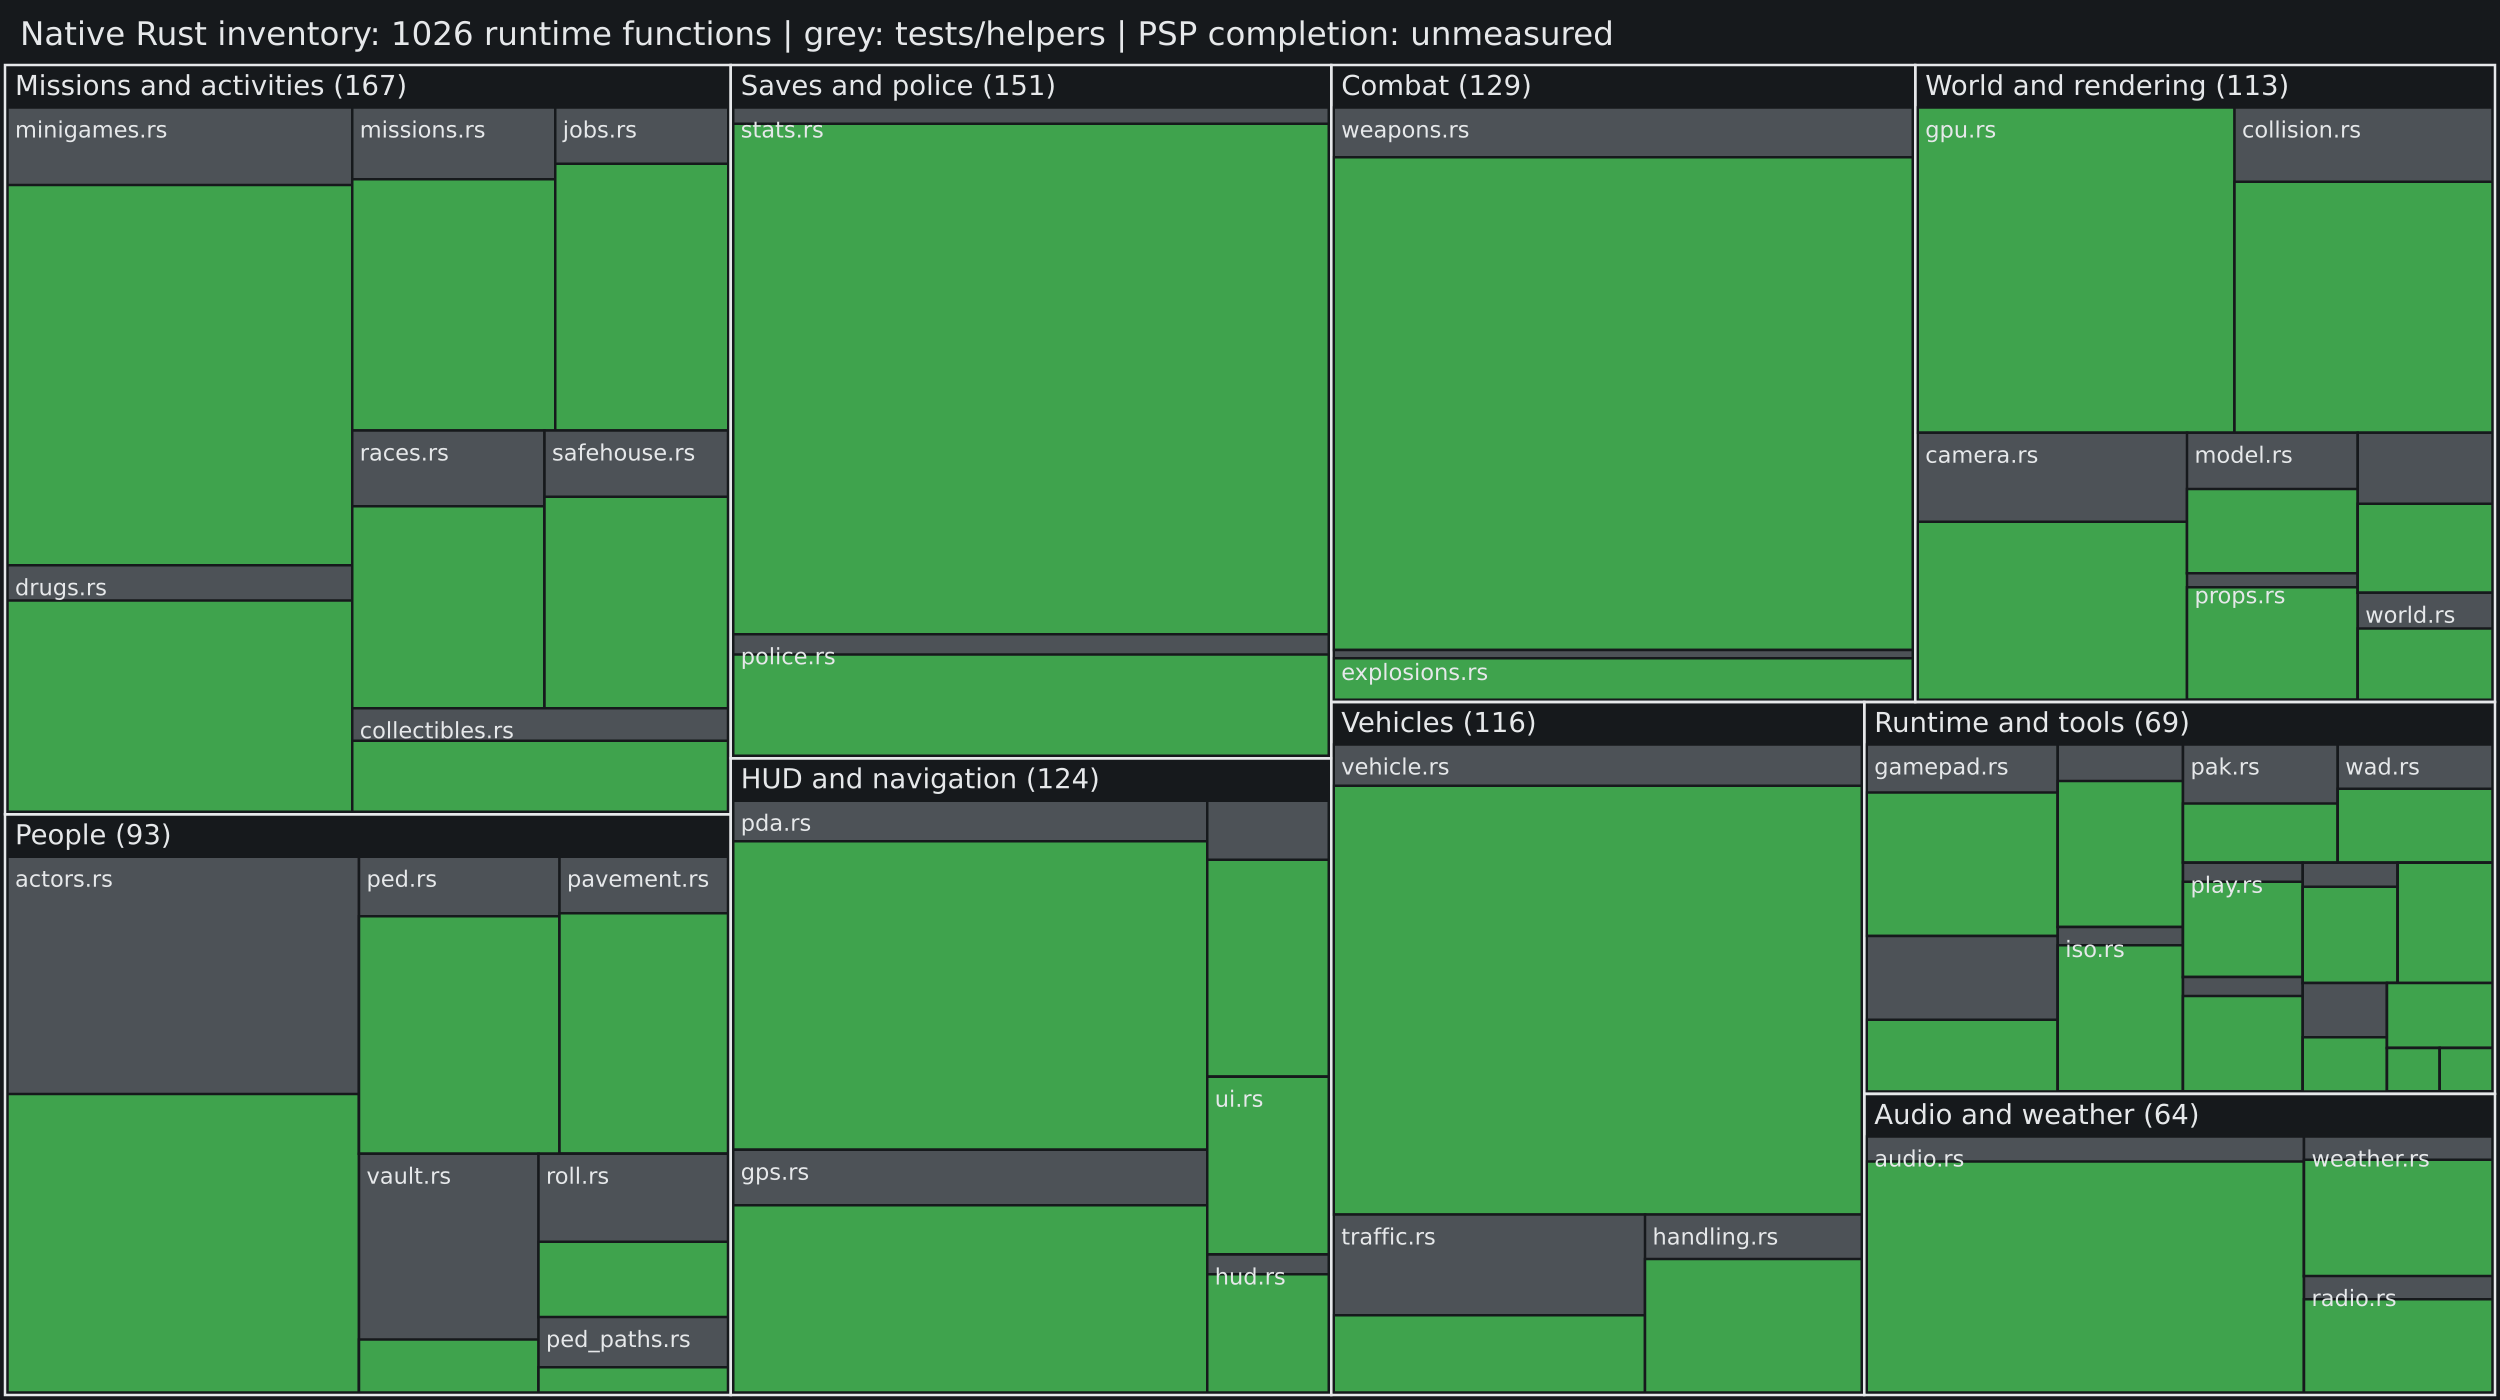
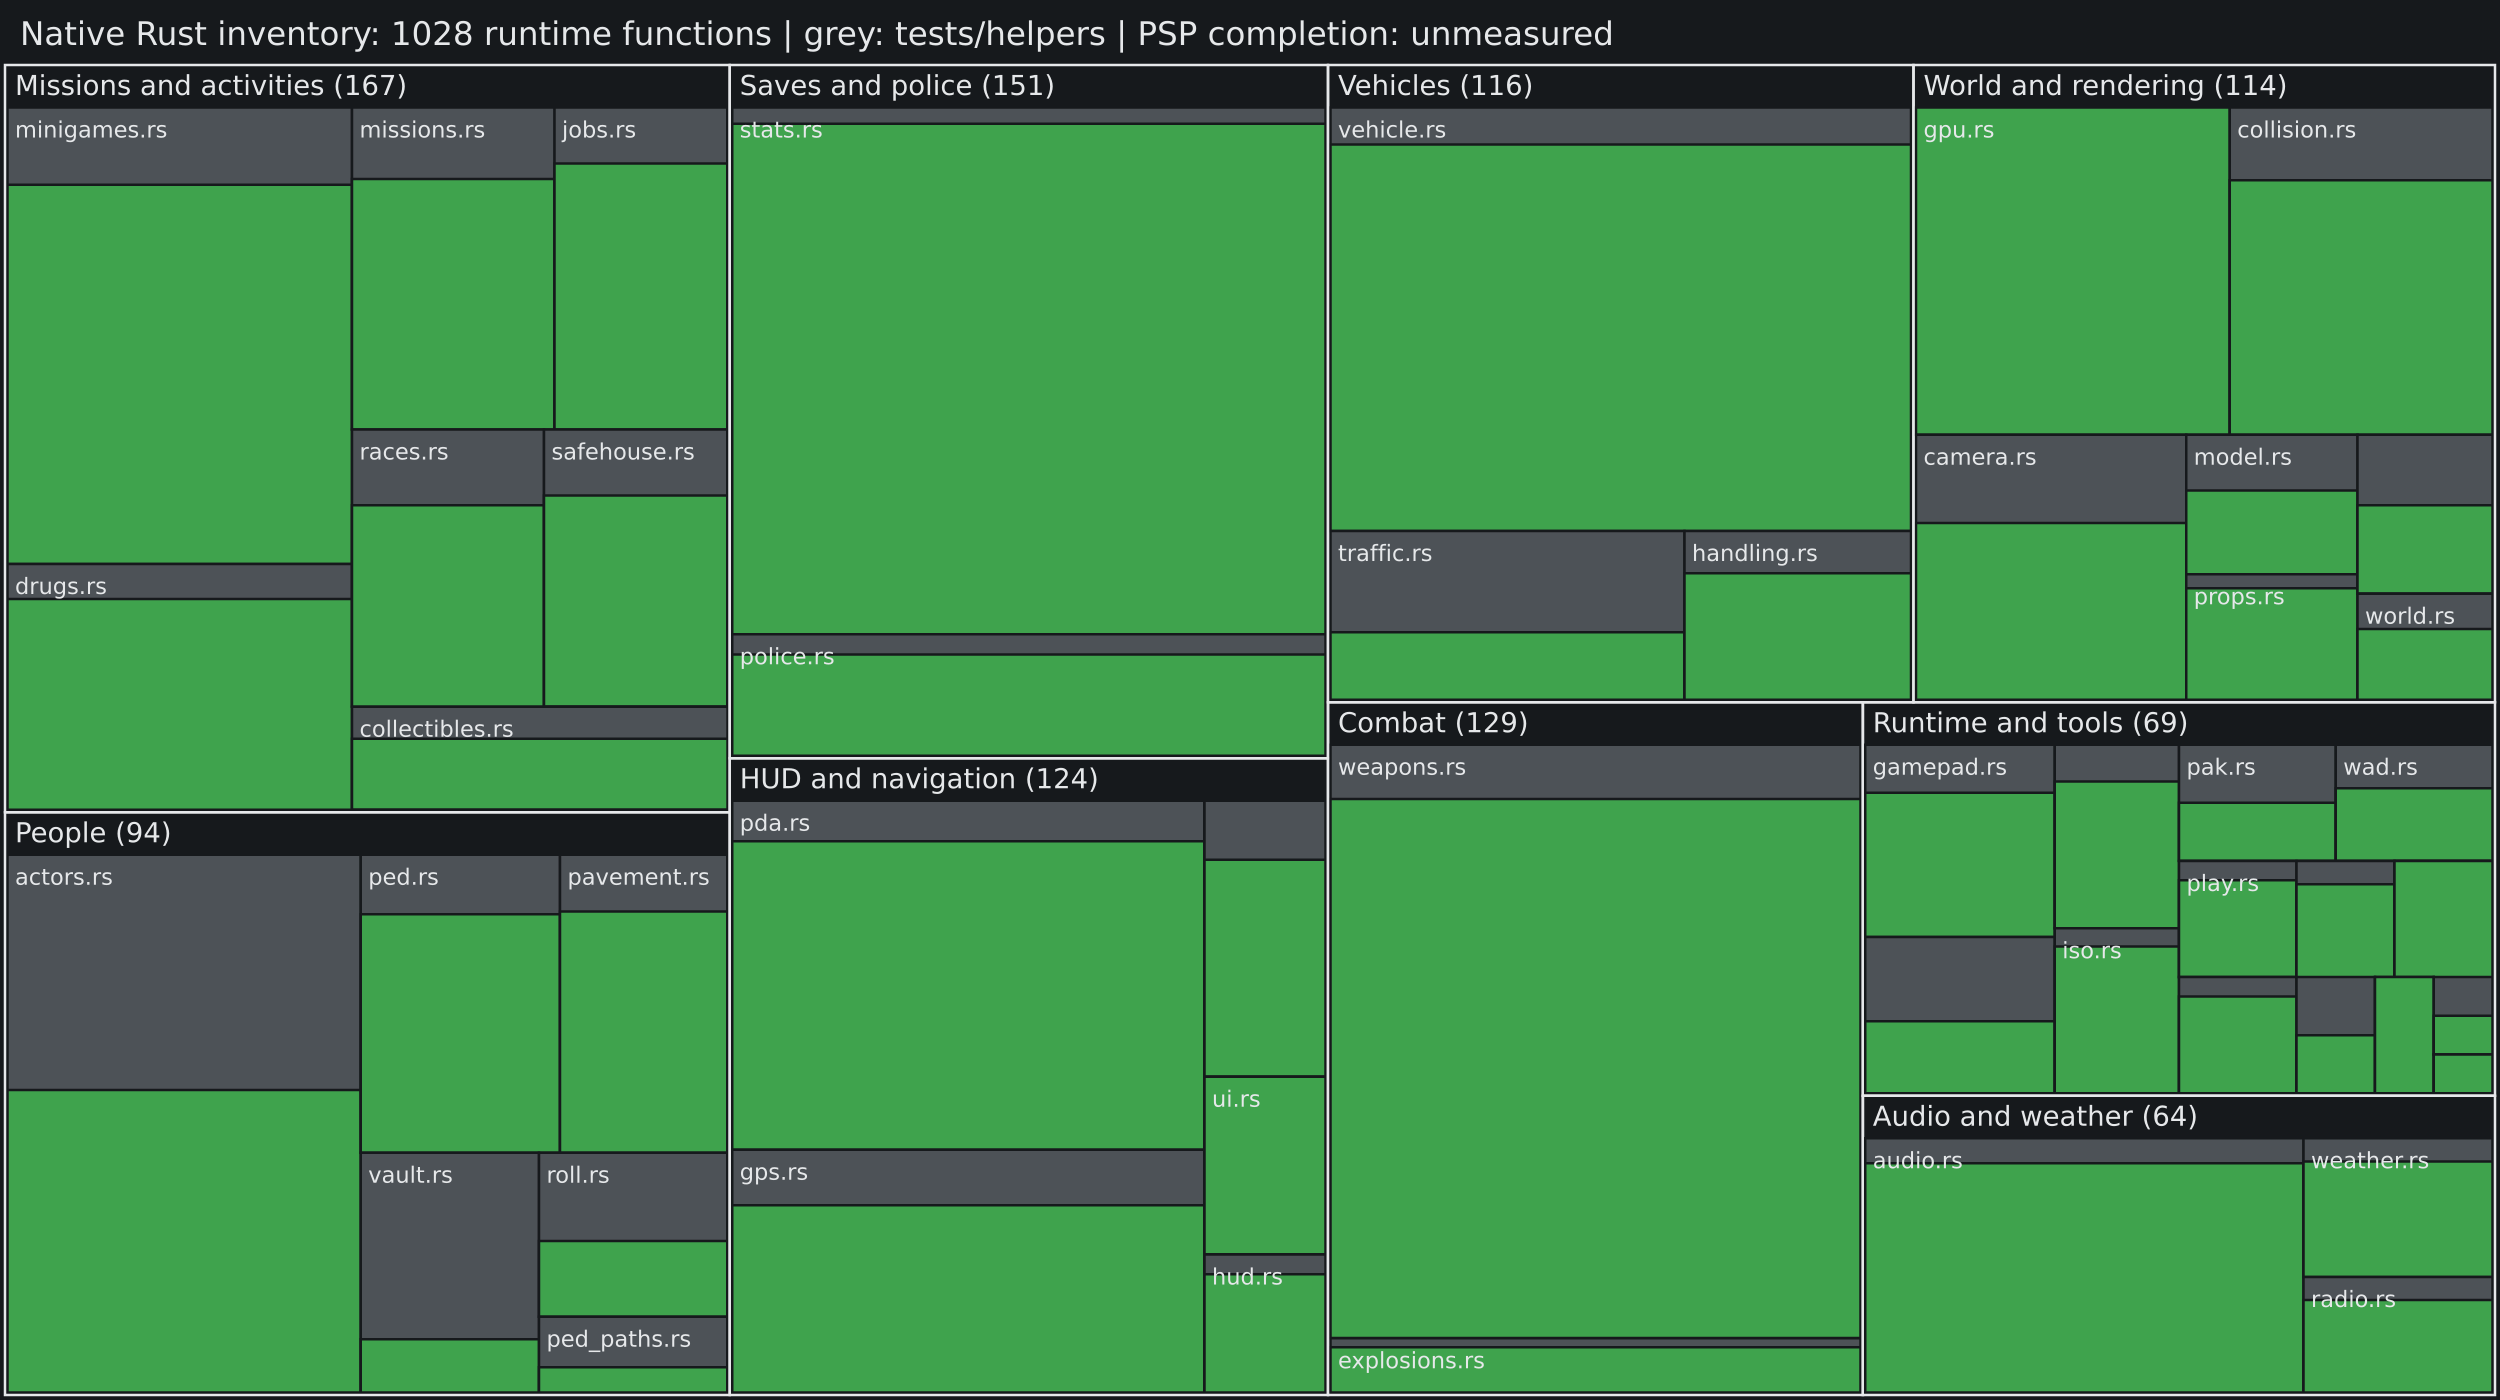
<svg xmlns="http://www.w3.org/2000/svg" width="1000" height="560" viewBox="0 0 1000 560" font-family="Verdana,DejaVu Sans,sans-serif">
  <rect width="1000" height="560" fill="#16191c" />
-   <text x="8" y="18" font-size="13" fill="#e6e8ea">Native Rust inventory: 1026 runtime functions | grey: tests/helpers | PSP completion: unmeasured</text>
-   <g>
-     <rect x="3.0" y="43.0" width="137.9" height="183.1" fill="#4d5257" stroke="#16191c" />
-     <rect x="3.0" y="74.0" width="137.9" height="152.1" fill="#3fa34d" stroke="#16191c" />
+   <text x="8" y="18" font-size="13" fill="#e6e8ea">Native Rust inventory: 1028 runtime functions | grey: tests/helpers | PSP completion: unmeasured</text>
+   <g>
+     <rect x="3.0" y="43.0" width="137.8" height="182.6" fill="#4d5257" stroke="#16191c" />
+     <rect x="3.0" y="73.9" width="137.8" height="151.7" fill="#3fa34d" stroke="#16191c" />
    <text x="6.0" y="55.0" font-size="9" fill="#e6e8ea">minigames.rs</text>
  </g>
  <g>
-     <rect x="3.0" y="226.1" width="137.9" height="98.6" fill="#4d5257" stroke="#16191c" />
-     <rect x="3.0" y="240.2" width="137.9" height="84.5" fill="#3fa34d" stroke="#16191c" />
-     <text x="6.0" y="238.1" font-size="9" fill="#e6e8ea">drugs.rs</text>
-   </g>
-   <g>
-     <rect x="140.9" y="43.0" width="81.2" height="129.2" fill="#4d5257" stroke="#16191c" />
-     <rect x="140.9" y="71.7" width="81.2" height="100.5" fill="#3fa34d" stroke="#16191c" />
-     <text x="143.9" y="55.0" font-size="9" fill="#e6e8ea">missions.rs</text>
-   </g>
-   <g>
-     <rect x="222.1" y="43.0" width="69.2" height="129.2" fill="#4d5257" stroke="#16191c" />
-     <rect x="222.1" y="65.5" width="69.2" height="106.7" fill="#3fa34d" stroke="#16191c" />
-     <text x="225.1" y="55.0" font-size="9" fill="#e6e8ea">jobs.rs</text>
-   </g>
-   <g>
-     <rect x="140.9" y="172.2" width="76.9" height="111.1" fill="#4d5257" stroke="#16191c" />
-     <rect x="140.9" y="202.5" width="76.9" height="80.8" fill="#3fa34d" stroke="#16191c" />
-     <text x="143.9" y="184.2" font-size="9" fill="#e6e8ea">races.rs</text>
-   </g>
-   <g>
-     <rect x="217.8" y="172.2" width="73.4" height="111.1" fill="#4d5257" stroke="#16191c" />
-     <rect x="217.8" y="198.7" width="73.4" height="84.7" fill="#3fa34d" stroke="#16191c" />
-     <text x="220.8" y="184.2" font-size="9" fill="#e6e8ea">safehouse.rs</text>
-   </g>
-   <g>
-     <rect x="140.9" y="283.3" width="150.3" height="41.4" fill="#4d5257" stroke="#16191c" />
-     <rect x="140.9" y="296.3" width="150.3" height="28.4" fill="#3fa34d" stroke="#16191c" />
-     <text x="143.9" y="295.3" font-size="9" fill="#e6e8ea">collectibles.rs</text>
-   </g>
-   <rect x="2.0" y="26.0" width="290.3" height="299.7" fill="none" stroke="#e6e8ea" />
+     <rect x="3.0" y="225.6" width="137.8" height="98.3" fill="#4d5257" stroke="#16191c" />
+     <rect x="3.0" y="239.6" width="137.8" height="84.3" fill="#3fa34d" stroke="#16191c" />
+     <text x="6.0" y="237.6" font-size="9" fill="#e6e8ea">drugs.rs</text>
+   </g>
+   <g>
+     <rect x="140.8" y="43.0" width="81.1" height="128.8" fill="#4d5257" stroke="#16191c" />
+     <rect x="140.8" y="71.6" width="81.1" height="100.2" fill="#3fa34d" stroke="#16191c" />
+     <text x="143.8" y="55.0" font-size="9" fill="#e6e8ea">missions.rs</text>
+   </g>
+   <g>
+     <rect x="221.8" y="43.0" width="69.1" height="128.8" fill="#4d5257" stroke="#16191c" />
+     <rect x="221.8" y="65.4" width="69.1" height="106.4" fill="#3fa34d" stroke="#16191c" />
+     <text x="224.8" y="55.0" font-size="9" fill="#e6e8ea">jobs.rs</text>
+   </g>
+   <g>
+     <rect x="140.8" y="171.8" width="76.8" height="110.8" fill="#4d5257" stroke="#16191c" />
+     <rect x="140.8" y="202.1" width="76.8" height="80.6" fill="#3fa34d" stroke="#16191c" />
+     <text x="143.8" y="183.8" font-size="9" fill="#e6e8ea">races.rs</text>
+   </g>
+   <g>
+     <rect x="217.6" y="171.8" width="73.3" height="110.8" fill="#4d5257" stroke="#16191c" />
+     <rect x="217.6" y="198.2" width="73.3" height="84.4" fill="#3fa34d" stroke="#16191c" />
+     <text x="220.6" y="183.8" font-size="9" fill="#e6e8ea">safehouse.rs</text>
+   </g>
+   <g>
+     <rect x="140.8" y="282.7" width="150.2" height="41.2" fill="#4d5257" stroke="#16191c" />
+     <rect x="140.8" y="295.5" width="150.2" height="28.3" fill="#3fa34d" stroke="#16191c" />
+     <text x="143.8" y="294.7" font-size="9" fill="#e6e8ea">collectibles.rs</text>
+   </g>
+   <rect x="2.0" y="26.0" width="289.9" height="298.9" fill="none" stroke="#e6e8ea" />
  <text x="6.0" y="38.0" font-size="11" fill="#e6e8ea">Missions and activities (167)</text>
  <g>
-     <rect x="3.0" y="342.7" width="140.6" height="214.3" fill="#4d5257" stroke="#16191c" />
-     <rect x="3.0" y="437.6" width="140.6" height="119.4" fill="#3fa34d" stroke="#16191c" />
-     <text x="6.0" y="354.7" font-size="9" fill="#e6e8ea">actors.rs</text>
-   </g>
-   <g>
-     <rect x="143.6" y="342.7" width="80.3" height="118.8" fill="#4d5257" stroke="#16191c" />
-     <rect x="143.6" y="366.5" width="80.3" height="95.0" fill="#3fa34d" stroke="#16191c" />
-     <text x="146.6" y="354.7" font-size="9" fill="#e6e8ea">ped.rs</text>
-   </g>
-   <g>
-     <rect x="223.8" y="342.7" width="67.4" height="118.8" fill="#4d5257" stroke="#16191c" />
-     <rect x="223.8" y="365.3" width="67.4" height="96.1" fill="#3fa34d" stroke="#16191c" />
-     <text x="226.8" y="354.7" font-size="9" fill="#e6e8ea">pavement.rs</text>
-   </g>
-   <g>
-     <rect x="143.6" y="461.5" width="71.9" height="95.5" fill="#4d5257" stroke="#16191c" />
-     <rect x="143.6" y="535.8" width="71.9" height="21.2" fill="#3fa34d" stroke="#16191c" />
-     <text x="146.6" y="473.5" font-size="9" fill="#e6e8ea">vault.rs</text>
-   </g>
-   <g>
-     <rect x="215.4" y="461.5" width="75.8" height="65.4" fill="#4d5257" stroke="#16191c" />
-     <rect x="215.4" y="496.7" width="75.8" height="30.2" fill="#3fa34d" stroke="#16191c" />
-     <text x="218.4" y="473.5" font-size="9" fill="#e6e8ea">roll.rs</text>
-   </g>
-   <g>
-     <rect x="215.4" y="526.8" width="75.8" height="30.2" fill="#4d5257" stroke="#16191c" />
-     <rect x="215.4" y="546.9" width="75.8" height="10.1" fill="#3fa34d" stroke="#16191c" />
-     <text x="218.4" y="538.8" font-size="9" fill="#e6e8ea">ped_paths.rs</text>
-   </g>
-   <rect x="2.0" y="325.7" width="290.3" height="232.3" fill="none" stroke="#e6e8ea" />
-   <text x="6.0" y="337.7" font-size="11" fill="#e6e8ea">People (93)</text>
-   <g>
-     <rect x="293.3" y="43.0" width="238.2" height="210.7" fill="#4d5257" stroke="#16191c" />
-     <rect x="293.3" y="49.5" width="238.2" height="204.2" fill="#3fa34d" stroke="#16191c" />
-     <text x="296.3" y="55.0" font-size="9" fill="#e6e8ea">stats.rs</text>
-   </g>
-   <g>
-     <rect x="293.3" y="253.7" width="238.2" height="48.6" fill="#4d5257" stroke="#16191c" />
-     <rect x="293.3" y="261.8" width="238.2" height="40.5" fill="#3fa34d" stroke="#16191c" />
-     <text x="296.3" y="265.7" font-size="9" fill="#e6e8ea">police.rs</text>
-   </g>
-   <rect x="292.3" y="26.0" width="240.2" height="277.3" fill="none" stroke="#e6e8ea" />
-   <text x="296.3" y="38.0" font-size="11" fill="#e6e8ea">Saves and police (151)</text>
-   <g>
-     <rect x="293.3" y="320.3" width="189.6" height="139.6" fill="#4d5257" stroke="#16191c" />
-     <rect x="293.3" y="336.5" width="189.6" height="123.4" fill="#3fa34d" stroke="#16191c" />
-     <text x="296.3" y="332.3" font-size="9" fill="#e6e8ea">pda.rs</text>
-   </g>
-   <g>
-     <rect x="293.3" y="459.9" width="189.6" height="97.1" fill="#4d5257" stroke="#16191c" />
-     <rect x="293.3" y="482.1" width="189.6" height="74.9" fill="#3fa34d" stroke="#16191c" />
-     <text x="296.3" y="471.9" font-size="9" fill="#e6e8ea">gps.rs</text>
-   </g>
-   <g>
-     <rect x="482.9" y="320.3" width="48.6" height="110.5" fill="#4d5257" stroke="#16191c" />
-     <rect x="482.9" y="343.9" width="48.6" height="86.8" fill="#3fa34d" stroke="#16191c" />
-   </g>
-   <g>
-     <rect x="482.9" y="430.7" width="48.6" height="71.0" fill="#4d5257" stroke="#16191c" />
-     <rect x="482.9" y="430.7" width="48.6" height="71.0" fill="#3fa34d" stroke="#16191c" />
-     <text x="485.9" y="442.7" font-size="9" fill="#e6e8ea">ui.rs</text>
-   </g>
-   <g>
-     <rect x="482.9" y="501.8" width="48.6" height="55.2" fill="#4d5257" stroke="#16191c" />
-     <rect x="482.9" y="509.7" width="48.6" height="47.3" fill="#3fa34d" stroke="#16191c" />
-     <text x="485.9" y="513.8" font-size="9" fill="#e6e8ea">hud.rs</text>
-   </g>
-   <rect x="292.3" y="303.3" width="240.2" height="254.7" fill="none" stroke="#e6e8ea" />
-   <text x="296.3" y="315.3" font-size="11" fill="#e6e8ea">HUD and navigation (124)</text>
-   <g>
-     <rect x="533.5" y="43.0" width="231.6" height="217.0" fill="#4d5257" stroke="#16191c" />
-     <rect x="533.5" y="62.9" width="231.6" height="197.1" fill="#3fa34d" stroke="#16191c" />
-     <text x="536.5" y="55.0" font-size="9" fill="#e6e8ea">weapons.rs</text>
-   </g>
-   <g>
-     <rect x="533.5" y="260.0" width="231.6" height="19.9" fill="#4d5257" stroke="#16191c" />
-     <rect x="533.5" y="263.3" width="231.6" height="16.6" fill="#3fa34d" stroke="#16191c" />
-     <text x="536.5" y="272.0" font-size="9" fill="#e6e8ea">explosions.rs</text>
-   </g>
-   <rect x="532.5" y="26.0" width="233.6" height="254.8" fill="none" stroke="#e6e8ea" />
-   <text x="536.5" y="38.0" font-size="11" fill="#e6e8ea">Combat (129)</text>
-   <g>
-     <rect x="767.1" y="43.0" width="126.8" height="130.1" fill="#4d5257" stroke="#16191c" />
-     <rect x="767.1" y="43.0" width="126.8" height="130.1" fill="#3fa34d" stroke="#16191c" />
-     <text x="770.1" y="55.0" font-size="9" fill="#e6e8ea">gpu.rs</text>
-   </g>
-   <g>
-     <rect x="893.8" y="43.0" width="103.2" height="130.1" fill="#4d5257" stroke="#16191c" />
-     <rect x="893.8" y="72.7" width="103.2" height="100.4" fill="#3fa34d" stroke="#16191c" />
-     <text x="896.8" y="55.0" font-size="9" fill="#e6e8ea">collision.rs</text>
-   </g>
-   <g>
-     <rect x="767.1" y="173.1" width="107.8" height="106.7" fill="#4d5257" stroke="#16191c" />
-     <rect x="767.1" y="208.7" width="107.8" height="71.2" fill="#3fa34d" stroke="#16191c" />
-     <text x="770.1" y="185.1" font-size="9" fill="#e6e8ea">camera.rs</text>
-   </g>
-   <g>
-     <rect x="874.8" y="173.1" width="68.3" height="56.2" fill="#4d5257" stroke="#16191c" />
-     <rect x="874.8" y="195.6" width="68.3" height="33.7" fill="#3fa34d" stroke="#16191c" />
-     <text x="877.8" y="185.1" font-size="9" fill="#e6e8ea">model.rs</text>
-   </g>
-   <g>
-     <rect x="874.8" y="229.3" width="68.3" height="50.6" fill="#4d5257" stroke="#16191c" />
-     <rect x="874.8" y="234.9" width="68.3" height="44.9" fill="#3fa34d" stroke="#16191c" />
-     <text x="877.8" y="241.3" font-size="9" fill="#e6e8ea">props.rs</text>
-   </g>
-   <g>
-     <rect x="943.1" y="173.1" width="53.9" height="64.0" fill="#4d5257" stroke="#16191c" />
-     <rect x="943.1" y="201.5" width="53.9" height="35.6" fill="#3fa34d" stroke="#16191c" />
-   </g>
-   <g>
-     <rect x="943.1" y="237.1" width="53.9" height="42.7" fill="#4d5257" stroke="#16191c" />
-     <rect x="943.1" y="251.4" width="53.9" height="28.5" fill="#3fa34d" stroke="#16191c" />
-     <text x="946.1" y="249.1" font-size="9" fill="#e6e8ea">world.rs</text>
-   </g>
-   <rect x="766.1" y="26.0" width="231.9" height="254.8" fill="none" stroke="#e6e8ea" />
-   <text x="770.1" y="38.0" font-size="11" fill="#e6e8ea">World and rendering (113)</text>
-   <g>
-     <rect x="533.5" y="297.8" width="211.2" height="188.0" fill="#4d5257" stroke="#16191c" />
-     <rect x="533.5" y="314.3" width="211.2" height="171.6" fill="#3fa34d" stroke="#16191c" />
-     <text x="536.5" y="309.8" font-size="9" fill="#e6e8ea">vehicle.rs</text>
-   </g>
-   <g>
-     <rect x="533.5" y="485.8" width="124.6" height="71.2" fill="#4d5257" stroke="#16191c" />
-     <rect x="533.5" y="526.1" width="124.6" height="30.9" fill="#3fa34d" stroke="#16191c" />
-     <text x="536.5" y="497.8" font-size="9" fill="#e6e8ea">traffic.rs</text>
-   </g>
-   <g>
-     <rect x="658.0" y="485.8" width="86.7" height="71.2" fill="#4d5257" stroke="#16191c" />
-     <rect x="658.0" y="503.6" width="86.7" height="53.4" fill="#3fa34d" stroke="#16191c" />
-     <text x="661.0" y="497.8" font-size="9" fill="#e6e8ea">handling.rs</text>
-   </g>
-   <rect x="532.5" y="280.8" width="213.2" height="277.2" fill="none" stroke="#e6e8ea" />
-   <text x="536.5" y="292.8" font-size="11" fill="#e6e8ea">Vehicles (116)</text>
-   <g>
-     <rect x="746.7" y="297.8" width="76.4" height="76.5" fill="#4d5257" stroke="#16191c" />
-     <rect x="746.7" y="317.0" width="76.4" height="57.4" fill="#3fa34d" stroke="#16191c" />
-     <text x="749.7" y="309.8" font-size="9" fill="#e6e8ea">gamepad.rs</text>
-   </g>
-   <g>
-     <rect x="746.7" y="374.4" width="76.4" height="62.2" fill="#4d5257" stroke="#16191c" />
-     <rect x="746.7" y="407.9" width="76.4" height="28.7" fill="#3fa34d" stroke="#16191c" />
-   </g>
-   <g>
-     <rect x="823.1" y="297.8" width="50.1" height="73.0" fill="#4d5257" stroke="#16191c" />
-     <rect x="823.1" y="312.4" width="50.1" height="58.4" fill="#3fa34d" stroke="#16191c" />
-   </g>
-   <g>
-     <rect x="823.1" y="370.8" width="50.1" height="65.7" fill="#4d5257" stroke="#16191c" />
-     <rect x="823.1" y="378.1" width="50.1" height="58.4" fill="#3fa34d" stroke="#16191c" />
-     <text x="826.1" y="382.8" font-size="9" fill="#e6e8ea">iso.rs</text>
-   </g>
-   <g>
-     <rect x="873.2" y="297.8" width="61.9" height="47.2" fill="#4d5257" stroke="#16191c" />
-     <rect x="873.2" y="321.4" width="61.9" height="23.6" fill="#3fa34d" stroke="#16191c" />
-     <text x="876.2" y="309.8" font-size="9" fill="#e6e8ea">pak.rs</text>
-   </g>
-   <g>
-     <rect x="935.1" y="297.8" width="61.9" height="47.2" fill="#4d5257" stroke="#16191c" />
-     <rect x="935.1" y="315.5" width="61.9" height="29.5" fill="#3fa34d" stroke="#16191c" />
-     <text x="938.1" y="309.8" font-size="9" fill="#e6e8ea">wad.rs</text>
-   </g>
-   <g>
-     <rect x="873.2" y="345.1" width="47.9" height="45.8" fill="#4d5257" stroke="#16191c" />
-     <rect x="873.2" y="352.7" width="47.9" height="38.1" fill="#3fa34d" stroke="#16191c" />
-     <text x="876.2" y="357.1" font-size="9" fill="#e6e8ea">play.rs</text>
-   </g>
-   <g>
-     <rect x="873.2" y="390.8" width="47.9" height="45.8" fill="#4d5257" stroke="#16191c" />
-     <rect x="873.2" y="398.4" width="47.9" height="38.1" fill="#3fa34d" stroke="#16191c" />
-   </g>
-   <g>
-     <rect x="921.1" y="345.1" width="37.9" height="48.2" fill="#4d5257" stroke="#16191c" />
-     <rect x="921.1" y="354.7" width="37.9" height="38.5" fill="#3fa34d" stroke="#16191c" />
-   </g>
-   <g>
-     <rect x="959.1" y="345.1" width="37.9" height="48.2" fill="#4d5257" stroke="#16191c" />
-     <rect x="959.1" y="345.1" width="37.9" height="48.2" fill="#3fa34d" stroke="#16191c" />
-   </g>
-   <g>
-     <rect x="921.1" y="393.2" width="33.7" height="43.3" fill="#4d5257" stroke="#16191c" />
-     <rect x="921.1" y="414.9" width="33.7" height="21.7" fill="#3fa34d" stroke="#16191c" />
-   </g>
-   <g>
-     <rect x="954.8" y="393.2" width="42.2" height="26.0" fill="#4d5257" stroke="#16191c" />
-     <rect x="954.8" y="393.2" width="42.2" height="26.0" fill="#3fa34d" stroke="#16191c" />
-   </g>
-   <g>
-     <rect x="954.8" y="419.2" width="21.1" height="17.3" fill="#4d5257" stroke="#16191c" />
-     <rect x="954.8" y="419.2" width="21.1" height="17.3" fill="#3fa34d" stroke="#16191c" />
-   </g>
-   <g>
-     <rect x="975.9" y="419.2" width="21.1" height="17.3" fill="#4d5257" stroke="#16191c" />
-     <rect x="975.9" y="419.2" width="21.1" height="17.3" fill="#3fa34d" stroke="#16191c" />
-   </g>
-   <rect x="745.7" y="280.8" width="252.3" height="156.7" fill="none" stroke="#e6e8ea" />
-   <text x="749.7" y="292.8" font-size="11" fill="#e6e8ea">Runtime and tools (69)</text>
-   <g>
-     <rect x="746.7" y="454.6" width="174.9" height="102.4" fill="#4d5257" stroke="#16191c" />
-     <rect x="746.7" y="464.6" width="174.9" height="92.4" fill="#3fa34d" stroke="#16191c" />
-     <text x="749.7" y="466.6" font-size="9" fill="#e6e8ea">audio.rs</text>
-   </g>
-   <g>
-     <rect x="921.6" y="454.6" width="75.4" height="55.9" fill="#4d5257" stroke="#16191c" />
-     <rect x="921.6" y="463.9" width="75.4" height="46.6" fill="#3fa34d" stroke="#16191c" />
-     <text x="924.6" y="466.6" font-size="9" fill="#e6e8ea">weather.rs</text>
-   </g>
-   <g>
-     <rect x="921.6" y="510.4" width="75.4" height="46.6" fill="#4d5257" stroke="#16191c" />
-     <rect x="921.6" y="519.7" width="75.4" height="37.3" fill="#3fa34d" stroke="#16191c" />
-     <text x="924.6" y="522.4" font-size="9" fill="#e6e8ea">radio.rs</text>
-   </g>
-   <rect x="745.7" y="437.6" width="252.3" height="120.4" fill="none" stroke="#e6e8ea" />
-   <text x="749.7" y="449.6" font-size="11" fill="#e6e8ea">Audio and weather (64)</text>
+     <rect x="3.0" y="341.9" width="141.3" height="215.1" fill="#4d5257" stroke="#16191c" />
+     <rect x="3.0" y="436.0" width="141.3" height="121.0" fill="#3fa34d" stroke="#16191c" />
+     <text x="6.0" y="353.9" font-size="9" fill="#e6e8ea">actors.rs</text>
+   </g>
+   <g>
+     <rect x="144.3" y="341.9" width="79.7" height="119.2" fill="#4d5257" stroke="#16191c" />
+     <rect x="144.3" y="365.7" width="79.7" height="95.4" fill="#3fa34d" stroke="#16191c" />
+     <text x="147.3" y="353.9" font-size="9" fill="#e6e8ea">ped.rs</text>
+   </g>
+   <g>
+     <rect x="224.0" y="341.9" width="66.9" height="119.2" fill="#4d5257" stroke="#16191c" />
+     <rect x="224.0" y="364.6" width="66.9" height="96.5" fill="#3fa34d" stroke="#16191c" />
+     <text x="227.0" y="353.9" font-size="9" fill="#e6e8ea">pavement.rs</text>
+   </g>
+   <g>
+     <rect x="144.3" y="461.1" width="71.3" height="95.9" fill="#4d5257" stroke="#16191c" />
+     <rect x="144.3" y="535.7" width="71.3" height="21.3" fill="#3fa34d" stroke="#16191c" />
+     <text x="147.3" y="473.1" font-size="9" fill="#e6e8ea">vault.rs</text>
+   </g>
+   <g>
+     <rect x="215.6" y="461.1" width="75.3" height="65.6" fill="#4d5257" stroke="#16191c" />
+     <rect x="215.6" y="496.4" width="75.3" height="30.3" fill="#3fa34d" stroke="#16191c" />
+     <text x="218.6" y="473.1" font-size="9" fill="#e6e8ea">roll.rs</text>
+   </g>
+   <g>
+     <rect x="215.6" y="526.7" width="75.3" height="30.3" fill="#4d5257" stroke="#16191c" />
+     <rect x="215.6" y="546.9" width="75.3" height="10.1" fill="#3fa34d" stroke="#16191c" />
+     <text x="218.6" y="538.7" font-size="9" fill="#e6e8ea">ped_paths.rs</text>
+   </g>
+   <rect x="2.0" y="324.9" width="289.9" height="233.1" fill="none" stroke="#e6e8ea" />
+   <text x="6.0" y="336.9" font-size="11" fill="#e6e8ea">People (94)</text>
+   <g>
+     <rect x="292.9" y="43.0" width="237.3" height="210.7" fill="#4d5257" stroke="#16191c" />
+     <rect x="292.9" y="49.5" width="237.3" height="204.2" fill="#3fa34d" stroke="#16191c" />
+     <text x="295.9" y="55.0" font-size="9" fill="#e6e8ea">stats.rs</text>
+   </g>
+   <g>
+     <rect x="292.9" y="253.7" width="237.3" height="48.6" fill="#4d5257" stroke="#16191c" />
+     <rect x="292.9" y="261.8" width="237.3" height="40.5" fill="#3fa34d" stroke="#16191c" />
+     <text x="295.9" y="265.7" font-size="9" fill="#e6e8ea">police.rs</text>
+   </g>
+   <rect x="291.9" y="26.0" width="239.3" height="277.3" fill="none" stroke="#e6e8ea" />
+   <text x="295.9" y="38.0" font-size="11" fill="#e6e8ea">Saves and police (151)</text>
+   <g>
+     <rect x="292.9" y="320.3" width="188.8" height="139.6" fill="#4d5257" stroke="#16191c" />
+     <rect x="292.9" y="336.5" width="188.8" height="123.4" fill="#3fa34d" stroke="#16191c" />
+     <text x="295.9" y="332.3" font-size="9" fill="#e6e8ea">pda.rs</text>
+   </g>
+   <g>
+     <rect x="292.9" y="459.9" width="188.8" height="97.1" fill="#4d5257" stroke="#16191c" />
+     <rect x="292.9" y="482.1" width="188.8" height="74.9" fill="#3fa34d" stroke="#16191c" />
+     <text x="295.9" y="471.9" font-size="9" fill="#e6e8ea">gps.rs</text>
+   </g>
+   <g>
+     <rect x="481.8" y="320.3" width="48.4" height="110.5" fill="#4d5257" stroke="#16191c" />
+     <rect x="481.8" y="343.9" width="48.4" height="86.8" fill="#3fa34d" stroke="#16191c" />
+   </g>
+   <g>
+     <rect x="481.8" y="430.7" width="48.4" height="71.0" fill="#4d5257" stroke="#16191c" />
+     <rect x="481.8" y="430.7" width="48.4" height="71.0" fill="#3fa34d" stroke="#16191c" />
+     <text x="484.8" y="442.7" font-size="9" fill="#e6e8ea">ui.rs</text>
+   </g>
+   <g>
+     <rect x="481.8" y="501.8" width="48.4" height="55.2" fill="#4d5257" stroke="#16191c" />
+     <rect x="481.8" y="509.7" width="48.4" height="47.3" fill="#3fa34d" stroke="#16191c" />
+     <text x="484.8" y="513.8" font-size="9" fill="#e6e8ea">hud.rs</text>
+   </g>
+   <rect x="291.9" y="303.3" width="239.3" height="254.7" fill="none" stroke="#e6e8ea" />
+   <text x="295.9" y="315.3" font-size="11" fill="#e6e8ea">HUD and navigation (124)</text>
+   <g>
+     <rect x="532.2" y="43.0" width="232.2" height="169.4" fill="#4d5257" stroke="#16191c" />
+     <rect x="532.2" y="57.8" width="232.2" height="154.6" fill="#3fa34d" stroke="#16191c" />
+     <text x="535.2" y="55.0" font-size="9" fill="#e6e8ea">vehicle.rs</text>
+   </g>
+   <g>
+     <rect x="532.2" y="212.4" width="141.6" height="67.5" fill="#4d5257" stroke="#16191c" />
+     <rect x="532.2" y="252.9" width="141.6" height="27.0" fill="#3fa34d" stroke="#16191c" />
+     <text x="535.2" y="224.4" font-size="9" fill="#e6e8ea">traffic.rs</text>
+   </g>
+   <g>
+     <rect x="673.8" y="212.4" width="90.6" height="67.5" fill="#4d5257" stroke="#16191c" />
+     <rect x="673.8" y="229.3" width="90.6" height="50.6" fill="#3fa34d" stroke="#16191c" />
+     <text x="676.8" y="224.4" font-size="9" fill="#e6e8ea">handling.rs</text>
+   </g>
+   <rect x="531.2" y="26.0" width="234.2" height="254.9" fill="none" stroke="#e6e8ea" />
+   <text x="535.2" y="38.0" font-size="11" fill="#e6e8ea">Vehicles (116)</text>
+   <g>
+     <rect x="766.4" y="43.0" width="125.5" height="130.9" fill="#4d5257" stroke="#16191c" />
+     <rect x="766.4" y="43.0" width="125.5" height="130.9" fill="#3fa34d" stroke="#16191c" />
+     <text x="769.4" y="55.0" font-size="9" fill="#e6e8ea">gpu.rs</text>
+   </g>
+   <g>
+     <rect x="891.9" y="43.0" width="105.1" height="130.9" fill="#4d5257" stroke="#16191c" />
+     <rect x="891.9" y="72.1" width="105.1" height="101.8" fill="#3fa34d" stroke="#16191c" />
+     <text x="894.9" y="55.0" font-size="9" fill="#e6e8ea">collision.rs</text>
+   </g>
+   <g>
+     <rect x="766.4" y="173.9" width="108.1" height="106.0" fill="#4d5257" stroke="#16191c" />
+     <rect x="766.4" y="209.2" width="108.1" height="70.7" fill="#3fa34d" stroke="#16191c" />
+     <text x="769.4" y="185.9" font-size="9" fill="#e6e8ea">camera.rs</text>
+   </g>
+   <g>
+     <rect x="874.5" y="173.9" width="68.5" height="55.8" fill="#4d5257" stroke="#16191c" />
+     <rect x="874.5" y="196.2" width="68.5" height="33.5" fill="#3fa34d" stroke="#16191c" />
+     <text x="877.5" y="185.9" font-size="9" fill="#e6e8ea">model.rs</text>
+   </g>
+   <g>
+     <rect x="874.5" y="229.7" width="68.5" height="50.2" fill="#4d5257" stroke="#16191c" />
+     <rect x="874.5" y="235.3" width="68.5" height="44.6" fill="#3fa34d" stroke="#16191c" />
+     <text x="877.5" y="241.7" font-size="9" fill="#e6e8ea">props.rs</text>
+   </g>
+   <g>
+     <rect x="943.0" y="173.9" width="54.0" height="63.6" fill="#4d5257" stroke="#16191c" />
+     <rect x="943.0" y="202.1" width="54.0" height="35.3" fill="#3fa34d" stroke="#16191c" />
+   </g>
+   <g>
+     <rect x="943.0" y="237.5" width="54.0" height="42.4" fill="#4d5257" stroke="#16191c" />
+     <rect x="943.0" y="251.6" width="54.0" height="28.3" fill="#3fa34d" stroke="#16191c" />
+     <text x="946.0" y="249.5" font-size="9" fill="#e6e8ea">world.rs</text>
+   </g>
+   <rect x="765.4" y="26.0" width="232.6" height="254.9" fill="none" stroke="#e6e8ea" />
+   <text x="769.4" y="38.0" font-size="11" fill="#e6e8ea">World and rendering (114)</text>
+   <g>
+     <rect x="532.2" y="297.9" width="212.0" height="237.4" fill="#4d5257" stroke="#16191c" />
+     <rect x="532.2" y="319.6" width="212.0" height="215.6" fill="#3fa34d" stroke="#16191c" />
+     <text x="535.2" y="309.9" font-size="9" fill="#e6e8ea">weapons.rs</text>
+   </g>
+   <g>
+     <rect x="532.2" y="535.3" width="212.0" height="21.7" fill="#4d5257" stroke="#16191c" />
+     <rect x="532.2" y="538.9" width="212.0" height="18.1" fill="#3fa34d" stroke="#16191c" />
+     <text x="535.2" y="547.3" font-size="9" fill="#e6e8ea">explosions.rs</text>
+   </g>
+   <rect x="531.2" y="280.9" width="214.0" height="277.1" fill="none" stroke="#e6e8ea" />
+   <text x="535.2" y="292.9" font-size="11" fill="#e6e8ea">Combat (129)</text>
+   <g>
+     <rect x="746.1" y="297.9" width="75.8" height="76.9" fill="#4d5257" stroke="#16191c" />
+     <rect x="746.1" y="317.1" width="75.8" height="57.7" fill="#3fa34d" stroke="#16191c" />
+     <text x="749.1" y="309.9" font-size="9" fill="#e6e8ea">gamepad.rs</text>
+   </g>
+   <g>
+     <rect x="746.1" y="374.8" width="75.8" height="62.5" fill="#4d5257" stroke="#16191c" />
+     <rect x="746.1" y="408.5" width="75.8" height="28.8" fill="#3fa34d" stroke="#16191c" />
+   </g>
+   <g>
+     <rect x="821.9" y="297.9" width="49.7" height="73.4" fill="#4d5257" stroke="#16191c" />
+     <rect x="821.9" y="312.6" width="49.7" height="58.7" fill="#3fa34d" stroke="#16191c" />
+   </g>
+   <g>
+     <rect x="821.9" y="371.3" width="49.7" height="66.0" fill="#4d5257" stroke="#16191c" />
+     <rect x="821.9" y="378.6" width="49.7" height="58.7" fill="#3fa34d" stroke="#16191c" />
+     <text x="824.9" y="383.3" font-size="9" fill="#e6e8ea">iso.rs</text>
+   </g>
+   <g>
+     <rect x="871.6" y="297.9" width="62.7" height="46.5" fill="#4d5257" stroke="#16191c" />
+     <rect x="871.6" y="321.1" width="62.7" height="23.2" fill="#3fa34d" stroke="#16191c" />
+     <text x="874.6" y="309.9" font-size="9" fill="#e6e8ea">pak.rs</text>
+   </g>
+   <g>
+     <rect x="934.3" y="297.9" width="62.7" height="46.5" fill="#4d5257" stroke="#16191c" />
+     <rect x="934.3" y="315.3" width="62.7" height="29.0" fill="#3fa34d" stroke="#16191c" />
+     <text x="937.3" y="309.9" font-size="9" fill="#e6e8ea">wad.rs</text>
+   </g>
+   <g>
+     <rect x="871.6" y="344.4" width="47.0" height="46.5" fill="#4d5257" stroke="#16191c" />
+     <rect x="871.6" y="352.1" width="47.0" height="38.7" fill="#3fa34d" stroke="#16191c" />
+     <text x="874.6" y="356.4" font-size="9" fill="#e6e8ea">play.rs</text>
+   </g>
+   <g>
+     <rect x="871.6" y="390.8" width="47.0" height="46.5" fill="#4d5257" stroke="#16191c" />
+     <rect x="871.6" y="398.6" width="47.0" height="38.7" fill="#3fa34d" stroke="#16191c" />
+   </g>
+   <g>
+     <rect x="918.6" y="344.4" width="39.2" height="46.5" fill="#4d5257" stroke="#16191c" />
+     <rect x="918.6" y="353.7" width="39.2" height="37.2" fill="#3fa34d" stroke="#16191c" />
+   </g>
+   <g>
+     <rect x="957.8" y="344.4" width="39.2" height="46.5" fill="#4d5257" stroke="#16191c" />
+     <rect x="957.8" y="344.4" width="39.2" height="46.5" fill="#3fa34d" stroke="#16191c" />
+   </g>
+   <g>
+     <rect x="918.6" y="390.8" width="31.4" height="46.5" fill="#4d5257" stroke="#16191c" />
+     <rect x="918.6" y="414.1" width="31.4" height="23.2" fill="#3fa34d" stroke="#16191c" />
+   </g>
+   <g>
+     <rect x="950.0" y="390.8" width="23.5" height="46.5" fill="#4d5257" stroke="#16191c" />
+     <rect x="950.0" y="390.8" width="23.5" height="46.5" fill="#3fa34d" stroke="#16191c" />
+   </g>
+   <g>
+     <rect x="973.5" y="390.8" width="23.5" height="31.0" fill="#4d5257" stroke="#16191c" />
+     <rect x="973.5" y="406.3" width="23.5" height="15.5" fill="#3fa34d" stroke="#16191c" />
+   </g>
+   <g>
+     <rect x="973.5" y="421.8" width="23.5" height="15.5" fill="#4d5257" stroke="#16191c" />
+     <rect x="973.5" y="421.8" width="23.5" height="15.5" fill="#3fa34d" stroke="#16191c" />
+   </g>
+   <rect x="745.1" y="280.9" width="252.9" height="157.4" fill="none" stroke="#e6e8ea" />
+   <text x="749.1" y="292.9" font-size="11" fill="#e6e8ea">Runtime and tools (69)</text>
+   <g>
+     <rect x="746.1" y="455.3" width="175.3" height="101.7" fill="#4d5257" stroke="#16191c" />
+     <rect x="746.1" y="465.3" width="175.3" height="91.7" fill="#3fa34d" stroke="#16191c" />
+     <text x="749.1" y="467.3" font-size="9" fill="#e6e8ea">audio.rs</text>
+   </g>
+   <g>
+     <rect x="921.4" y="455.3" width="75.6" height="55.5" fill="#4d5257" stroke="#16191c" />
+     <rect x="921.4" y="464.6" width="75.6" height="46.2" fill="#3fa34d" stroke="#16191c" />
+     <text x="924.4" y="467.3" font-size="9" fill="#e6e8ea">weather.rs</text>
+   </g>
+   <g>
+     <rect x="921.4" y="510.8" width="75.6" height="46.2" fill="#4d5257" stroke="#16191c" />
+     <rect x="921.4" y="520.0" width="75.6" height="37.0" fill="#3fa34d" stroke="#16191c" />
+     <text x="924.4" y="522.8" font-size="9" fill="#e6e8ea">radio.rs</text>
+   </g>
+   <rect x="745.1" y="438.3" width="252.9" height="119.7" fill="none" stroke="#e6e8ea" />
+   <text x="749.1" y="450.3" font-size="11" fill="#e6e8ea">Audio and weather (64)</text>
</svg>
